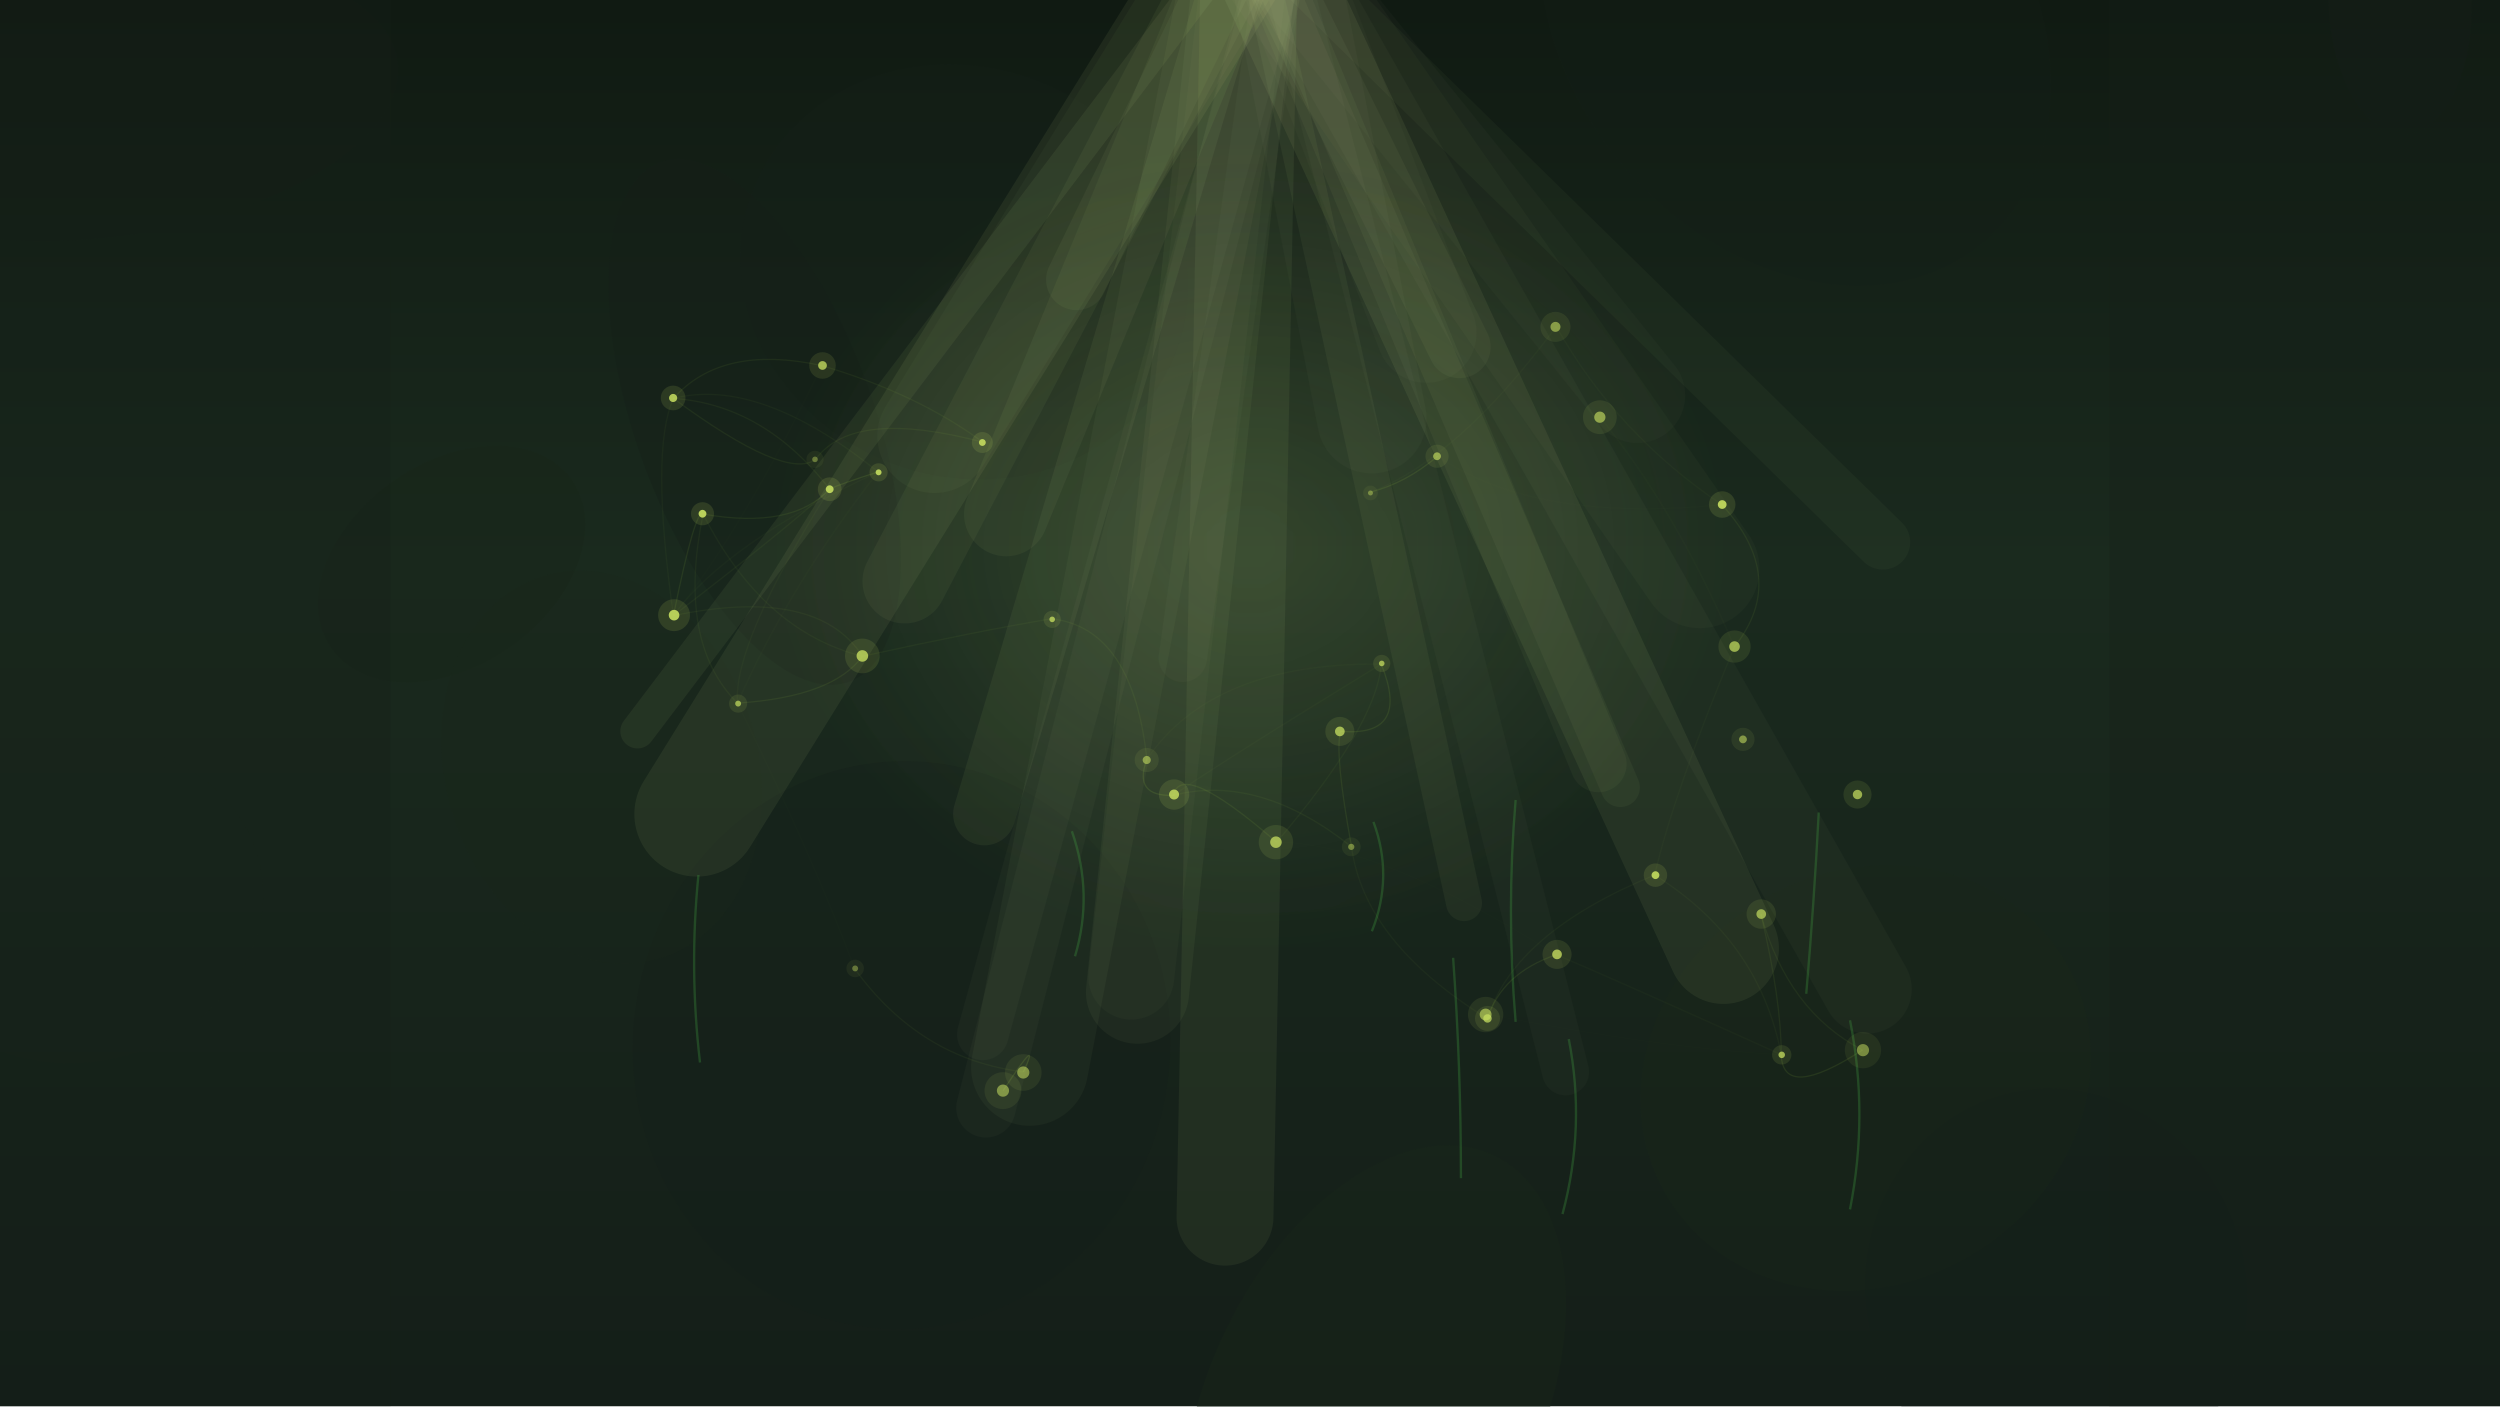
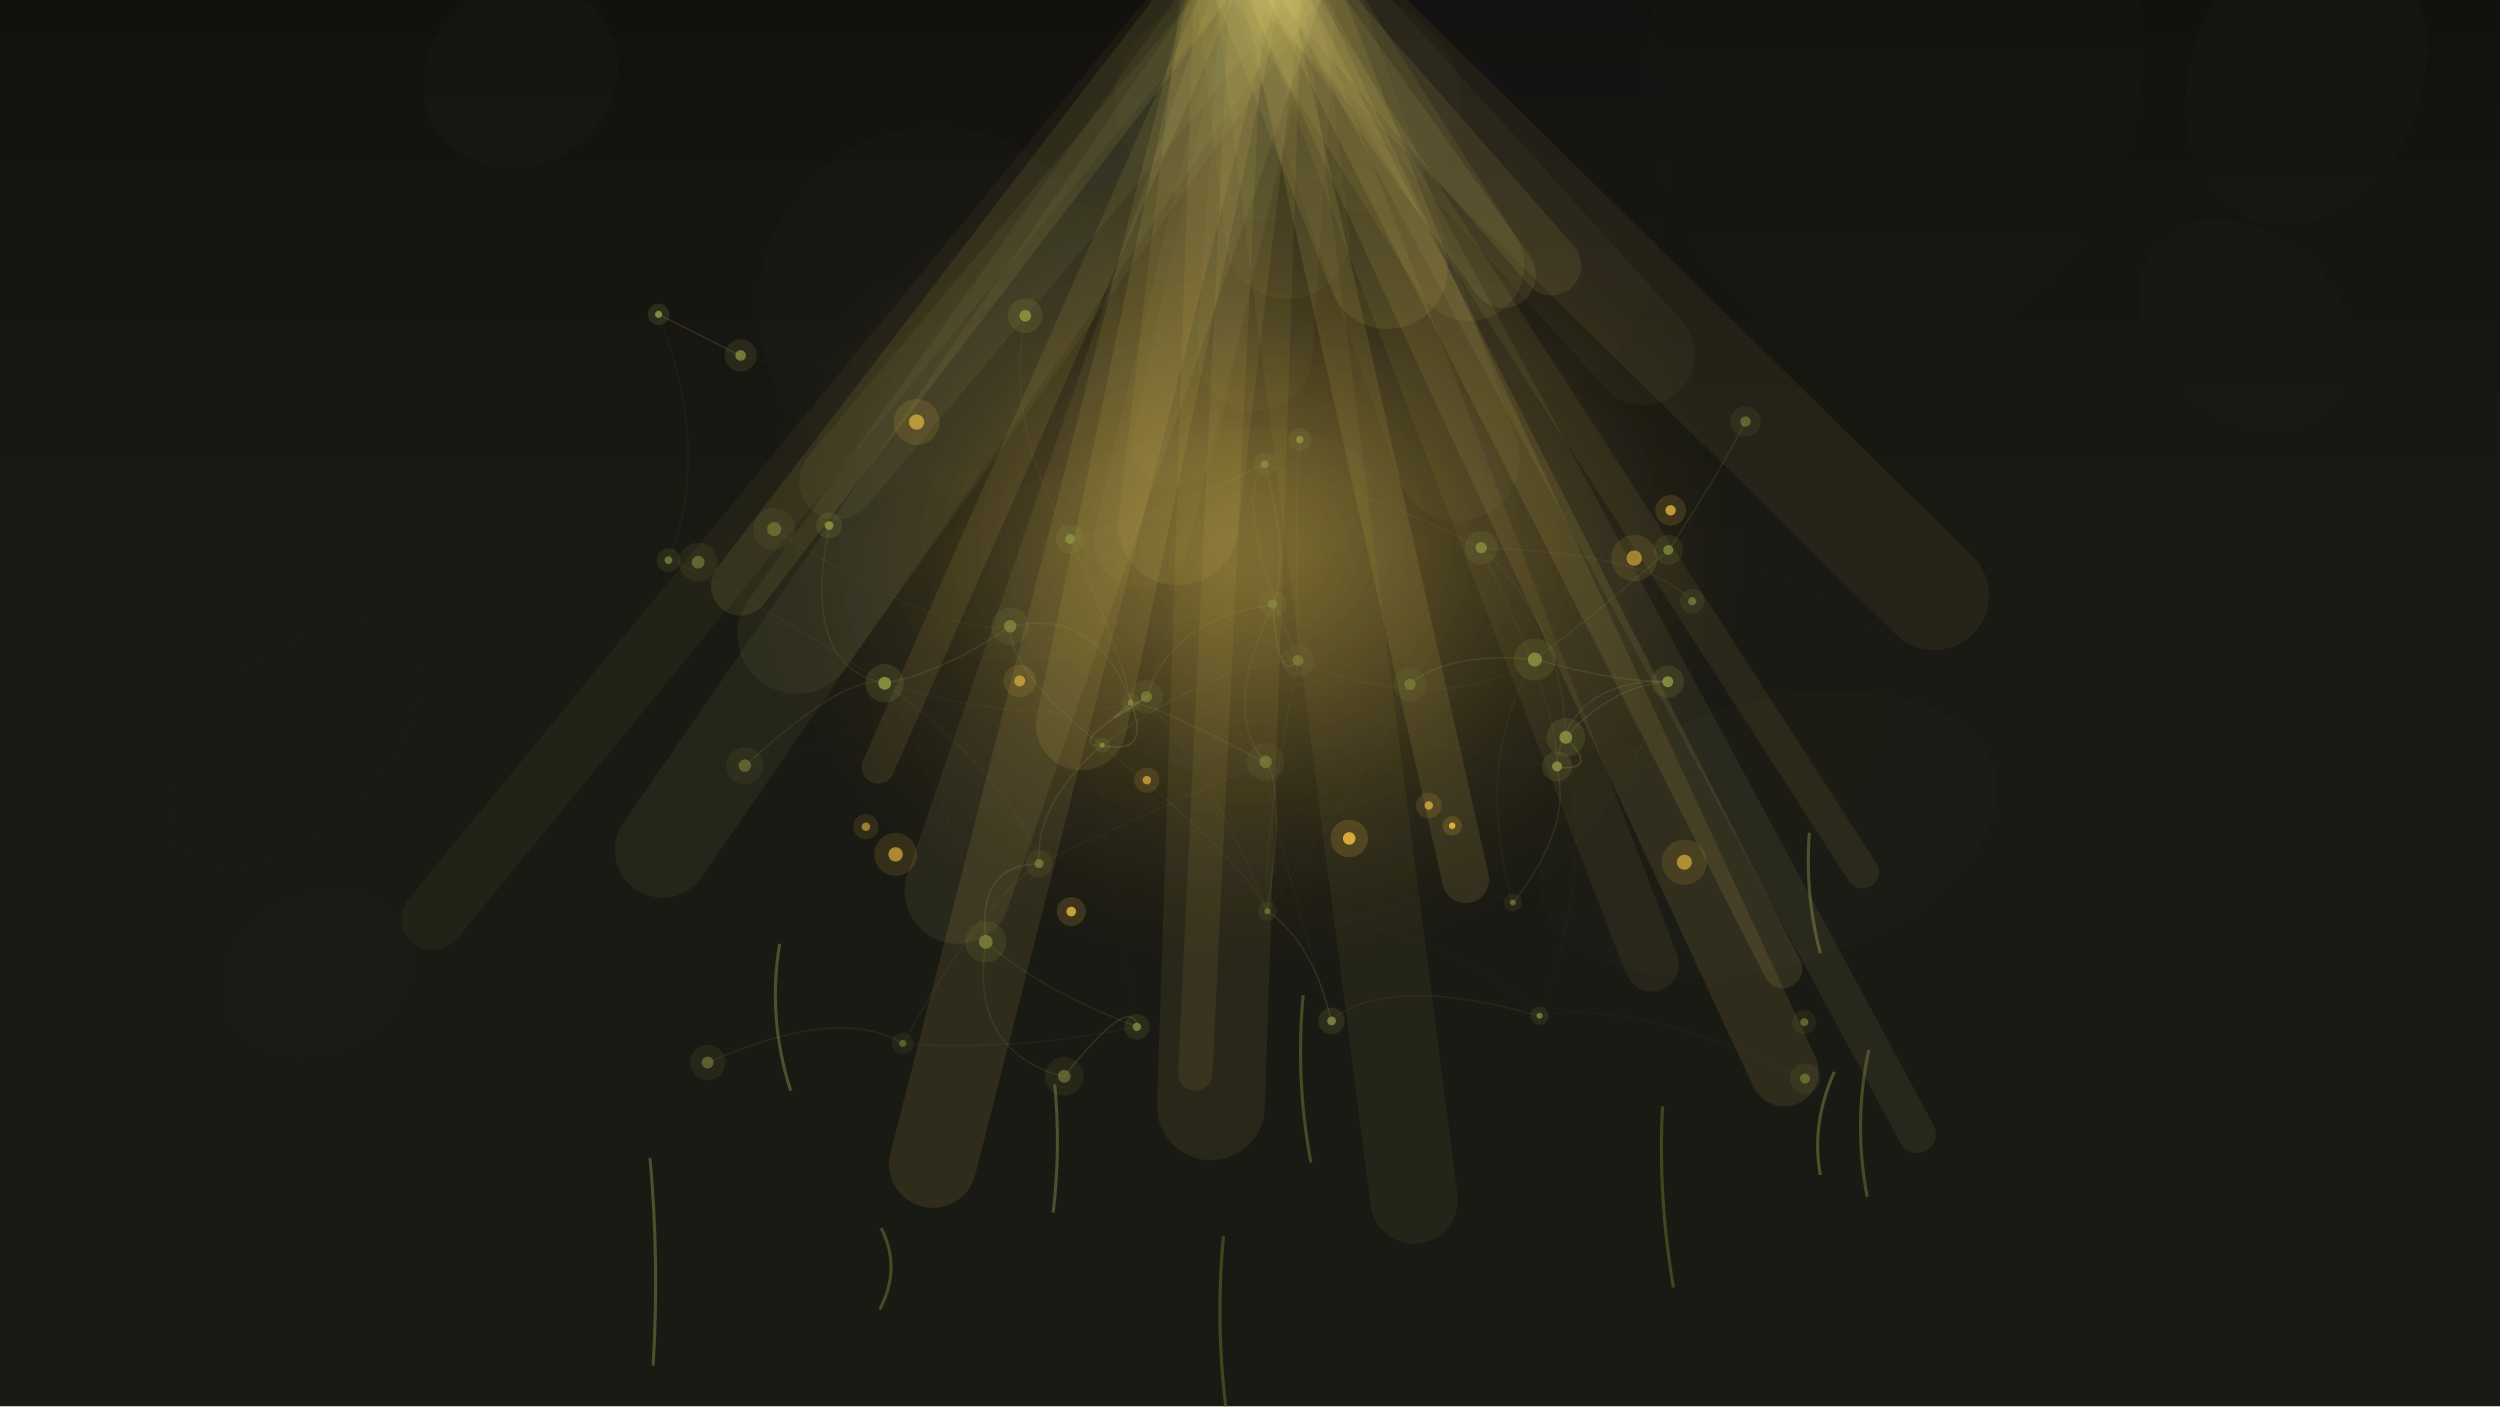
<svg xmlns="http://www.w3.org/2000/svg" viewBox="0 0 1600 900" width="1600" height="900">
  <defs>
    <linearGradient id="bg" x1="0" y1="0" x2="0" y2="1">
-       <stop offset="0%" stop-color="#101a12" />
-       <stop offset="40%" stop-color="#1a2a1e" />
-       <stop offset="100%" stop-color="#141e18" />
+       <stop offset="0%" stop-color="#12110e" />
+       <stop offset="40%" stop-color="#1a1a14" />
+       <stop offset="100%" stop-color="#1a1a14" />
    </linearGradient>
    <radialGradient id="glow1" cx="50%" cy="50%" r="50%">
-       <stop offset="0%" stop-color="#c8e080" stop-opacity="0.15" />
-       <stop offset="100%" stop-color="#c8e080" stop-opacity="0" />
+       <stop offset="0%" stop-color="#e8d060" stop-opacity="0.25" />
+       <stop offset="100%" stop-color="#b89b3e" stop-opacity="0" />
    </radialGradient>
    <radialGradient id="glow2" cx="50%" cy="50%" r="50%">
-       <stop offset="0%" stop-color="#5ba8c8" stop-opacity="0.1" />
-       <stop offset="100%" stop-color="#5ba8c8" stop-opacity="0" />
+       <stop offset="0%" stop-color="#b89b3e" stop-opacity="0.2" />
+       <stop offset="100%" stop-color="#b89b3e" stop-opacity="0" />
+     </radialGradient>
+     <radialGradient id="glowGold" cx="50%" cy="50%" r="50%">
+       <stop offset="0%" stop-color="#e8b840" stop-opacity="0.3" />
+       <stop offset="100%" stop-color="#e8b840" stop-opacity="0" />
    </radialGradient>
    <filter id="blur1">
      <feGaussianBlur stdDeviation="3" />
    </filter>
    <filter id="blur2">
      <feGaussianBlur stdDeviation="8" />
    </filter>
    <filter id="blur3">
      <feGaussianBlur stdDeviation="20" />
    </filter>
  </defs>
  <rect width="1600" height="900" fill="url(#bg)" />
-   <ellipse cx="51" cy="578" rx="102" ry="118" fill="#182618" opacity="0.16" transform="rotate(79 51 578)" />
-   <ellipse cx="1149" cy="12" rx="187" ry="145" fill="#141e18" opacity="0.27" transform="rotate(230 1149 12)" />
-   <ellipse cx="577" cy="669" rx="182" ry="172" fill="#141e18" opacity="0.36" transform="rotate(96 577 669)" />
-   <ellipse cx="65" cy="63" rx="89" ry="191" fill="#141e18" opacity="0.18" transform="rotate(83 65 63)" />
-   <ellipse cx="617" cy="174" rx="145" ry="131" fill="#141e18" opacity="0.29" transform="rotate(201 617 174)" />
-   <ellipse cx="1194" cy="690" rx="132" ry="148" fill="#182618" opacity="0.37" transform="rotate(60 1194 690)" />
-   <ellipse cx="289" cy="361" rx="94" ry="65" fill="#182618" opacity="0.38" transform="rotate(325 289 361)" />
-   <ellipse cx="880" cy="897" rx="175" ry="106" fill="#182618" opacity="0.36" transform="rotate(116 880 897)" />
-   <ellipse cx="385" cy="491" rx="100" ry="128" fill="#182618" opacity="0.24" transform="rotate(163 385 491)" />
-   <ellipse cx="1536" cy="0" rx="46" ry="86" fill="#141e18" opacity="0.28" transform="rotate(358 1536 0)" />
-   <ellipse cx="483" cy="270" rx="76" ry="177" fill="#141e18" opacity="0.34" transform="rotate(340 483 270)" />
-   <ellipse cx="1316" cy="827" rx="122" ry="131" fill="#141e18" opacity="0.17" transform="rotate(166 1316 827)" />
-   <line x1="800" y1="-50" x2="598" y2="279" stroke="#d4e890" stroke-width="73" opacity="0.037" stroke-linecap="round" />
-   <line x1="800" y1="-50" x2="644" y2="329" stroke="#d4e890" stroke-width="54" opacity="0.053" stroke-linecap="round" />
-   <line x1="800" y1="-50" x2="689" y2="179" stroke="#d4e890" stroke-width="39" opacity="0.049" stroke-linecap="round" />
-   <line x1="800" y1="-50" x2="784" y2="779" stroke="#d4e890" stroke-width="62" opacity="0.066" stroke-linecap="round" />
-   <line x1="800" y1="-50" x2="408" y2="468" stroke="#d4e890" stroke-width="22" opacity="0.065" stroke-linecap="round" />
-   <line x1="800" y1="-50" x2="659" y2="683" stroke="#d4e890" stroke-width="75" opacity="0.042" stroke-linecap="round" />
-   <line x1="800" y1="-50" x2="1088" y2="364" stroke="#d4e890" stroke-width="76" opacity="0.031" stroke-linecap="round" />
-   <line x1="800" y1="-50" x2="1103" y2="607" stroke="#d4e890" stroke-width="71" opacity="0.071" stroke-linecap="round" />
-   <line x1="800" y1="-50" x2="937" y2="578" stroke="#d4e890" stroke-width="23" opacity="0.051" stroke-linecap="round" />
-   <line x1="800" y1="-50" x2="630" y2="521" stroke="#d4e890" stroke-width="40" opacity="0.060" stroke-linecap="round" />
-   <line x1="800" y1="-50" x2="446" y2="521" stroke="#d4e890" stroke-width="80" opacity="0.074" stroke-linecap="round" />
-   <line x1="800" y1="-50" x2="1037" y2="504" stroke="#d4e890" stroke-width="25" opacity="0.047" stroke-linecap="round" />
-   <line x1="800" y1="-50" x2="934" y2="222" stroke="#d4e890" stroke-width="40" opacity="0.049" stroke-linecap="round" />
-   <line x1="800" y1="-50" x2="1023" y2="489" stroke="#d4e890" stroke-width="36" opacity="0.045" stroke-linecap="round" />
-   <line x1="800" y1="-50" x2="728" y2="635" stroke="#d4e890" stroke-width="66" opacity="0.049" stroke-linecap="round" />
-   <line x1="800" y1="-50" x2="579" y2="372" stroke="#d4e890" stroke-width="54" opacity="0.053" stroke-linecap="round" />
-   <line x1="800" y1="-50" x2="1205" y2="347" stroke="#d4e890" stroke-width="35" opacity="0.038" stroke-linecap="round" />
-   <line x1="800" y1="-50" x2="724" y2="625" stroke="#d4e890" stroke-width="55" opacity="0.031" stroke-linecap="round" />
-   <line x1="820" y1="-30" x2="757" y2="421" stroke="#f0f4c0" stroke-width="31" opacity="0.025" stroke-linecap="round" />
-   <line x1="820" y1="-30" x2="1002" y2="686" stroke="#f0f4c0" stroke-width="30" opacity="0.025" stroke-linecap="round" />
-   <line x1="820" y1="-30" x2="1195" y2="633" stroke="#f0f4c0" stroke-width="57" opacity="0.028" stroke-linecap="round" />
-   <line x1="820" y1="-30" x2="1048" y2="253" stroke="#f0f4c0" stroke-width="61" opacity="0.020" stroke-linecap="round" />
-   <line x1="820" y1="-30" x2="913" y2="213" stroke="#f0f4c0" stroke-width="64" opacity="0.022" stroke-linecap="round" />
-   <line x1="820" y1="-30" x2="878" y2="268" stroke="#f0f4c0" stroke-width="70" opacity="0.024" stroke-linecap="round" />
-   <line x1="820" y1="-30" x2="631" y2="709" stroke="#f0f4c0" stroke-width="38" opacity="0.029" stroke-linecap="round" />
-   <line x1="820" y1="-30" x2="629" y2="662" stroke="#f0f4c0" stroke-width="33" opacity="0.031" stroke-linecap="round" />
-   <ellipse cx="800" cy="350" rx="300" ry="250" fill="url(#glow1)" filter="url(#blur3)" />
-   <path d="M1000,777 Q1015,721 1004,665" stroke="#40a040" stroke-width="1.5" fill="none" opacity="0.3" />
-   <path d="M935,754 Q935,683 930,613" stroke="#40a040" stroke-width="1.5" fill="none" opacity="0.3" />
-   <path d="M448,680 Q441,620 447,560" stroke="#40a040" stroke-width="1.5" fill="none" opacity="0.3" />
-   <path d="M1156,636 Q1161,578 1164,520" stroke="#40a040" stroke-width="1.5" fill="none" opacity="0.3" />
-   <path d="M688,612 Q700,572 686,532" stroke="#40a040" stroke-width="1.5" fill="none" opacity="0.3" />
-   <path d="M1184,774 Q1196,713 1184,653" stroke="#40a040" stroke-width="1.5" fill="none" opacity="0.3" />
-   <path d="M878,596 Q892,561 879,526" stroke="#40a040" stroke-width="1.5" fill="none" opacity="0.3" />
-   <path d="M970,654 Q964,583 970,512" stroke="#40a040" stroke-width="1.5" fill="none" opacity="0.3" />
-   <path d="M996,209 Q933,294 877,315" stroke="#a0d040" stroke-width="0.8" fill="none" opacity="0.031" />
-   <path d="M996,209 Q1035,278 1102,323" stroke="#a0d040" stroke-width="0.8" fill="none" opacity="0.033" />
-   <path d="M642,698 Q667,660 655,686" stroke="#a0d040" stroke-width="0.8" fill="none" opacity="0.137" />
-   <path d="M450,329 Q507,339 531,313" stroke="#a0d040" stroke-width="0.8" fill="none" opacity="0.088" />
-   <path d="M450,329 Q445,325 431,394" stroke="#a0d040" stroke-width="0.8" fill="none" opacity="0.099" />
-   <path d="M450,329 Q488,404 552,420" stroke="#a0d040" stroke-width="0.8" fill="none" opacity="0.047" />
-   <path d="M450,329 Q433,411 472,450" stroke="#a0d040" stroke-width="0.8" fill="none" opacity="0.057" />
-   <path d="M1192,672 Q1144,647 1127,585" stroke="#a0d040" stroke-width="0.8" fill="none" opacity="0.068" />
-   <path d="M1192,672 Q1141,705 1140,675" stroke="#a0d040" stroke-width="0.8" fill="none" opacity="0.111" />
-   <path d="M673,396 Q725,402 734,486" stroke="#a0d040" stroke-width="0.8" fill="none" opacity="0.069" />
-   <path d="M673,396 Q625,404 552,420" stroke="#a0d040" stroke-width="0.8" fill="none" opacity="0.057" />
-   <path d="M817,539 Q881,464 884,425" stroke="#a0d040" stroke-width="0.8" fill="none" opacity="0.050" />
-   <path d="M817,539 Q881,539 996,611" stroke="#a0d040" stroke-width="0.8" fill="none" opacity="0.005" />
-   <path d="M817,539 Q756,486 751,509" stroke="#a0d040" stroke-width="0.8" fill="none" opacity="0.096" />
-   <path d="M734,486 Q776,424 884,425" stroke="#a0d040" stroke-width="0.8" fill="none" opacity="0.028" />
-   <path d="M734,486 Q725,510 751,509" stroke="#a0d040" stroke-width="0.8" fill="none" opacity="0.129" />
-   <path d="M884,425 Q781,488 751,509" stroke="#a0d040" stroke-width="0.8" fill="none" opacity="0.032" />
-   <path d="M884,425 Q903,472 858,468" stroke="#a0d040" stroke-width="0.8" fill="none" opacity="0.112" />
-   <path d="M865,542 Q806,495 751,509" stroke="#a0d040" stroke-width="0.8" fill="none" opacity="0.061" />
-   <path d="M865,542 Q854,482 858,468" stroke="#a0d040" stroke-width="0.8" fill="none" opacity="0.094" />
-   <path d="M865,542 Q873,603 952,652" stroke="#a0d040" stroke-width="0.8" fill="none" opacity="0.045" />
-   <path d="M951,649 Q1064,671 1140,675" stroke="#a0d040" stroke-width="0.8" fill="none" opacity="0.007" />
-   <path d="M1127,585 Q1140,640 1140,675" stroke="#a0d040" stroke-width="0.8" fill="none" opacity="0.082" />
-   <path d="M526,234 Q462,220 431,255" stroke="#a0d040" stroke-width="0.8" fill="none" opacity="0.077" />
-   <path d="M526,234 Q476,338 431,394" stroke="#a0d040" stroke-width="0.8" fill="none" opacity="0.011" />
-   <path d="M526,234 Q587,252 629,283" stroke="#a0d040" stroke-width="0.8" fill="none" opacity="0.065" />
-   <path d="M547,620 Q589,678 655,686" stroke="#a0d040" stroke-width="0.8" fill="none" opacity="0.055" />
-   <path d="M547,620 Q521,550 472,450" stroke="#a0d040" stroke-width="0.8" fill="none" opacity="0.011" />
-   <path d="M996,611 Q1034,627 1140,675" stroke="#a0d040" stroke-width="0.8" fill="none" opacity="0.032" />
-   <path d="M996,611 Q961,623 952,652" stroke="#a0d040" stroke-width="0.8" fill="none" opacity="0.105" />
-   <path d="M522,294 Q503,308 431,255" stroke="#a0d040" stroke-width="0.8" fill="none" opacity="0.076" />
-   <path d="M522,294 Q546,261 629,283" stroke="#a0d040" stroke-width="0.8" fill="none" opacity="0.069" />
-   <path d="M877,315 Q900,309 920,292" stroke="#a0d040" stroke-width="0.8" fill="none" opacity="0.114" />
-   <path d="M1024,267 Q1073,327 1110,414" stroke="#a0d040" stroke-width="0.8" fill="none" opacity="0.022" />
-   <path d="M920,292 Q983,335 1102,323" stroke="#a0d040" stroke-width="0.8" fill="none" opacity="0.011" />
-   <path d="M531,313 Q537,310 562,302" stroke="#a0d040" stroke-width="0.8" fill="none" opacity="0.125" />
-   <path d="M531,313 Q489,259 431,255" stroke="#a0d040" stroke-width="0.8" fill="none" opacity="0.063" />
-   <path d="M531,313 Q504,338 431,394" stroke="#a0d040" stroke-width="0.8" fill="none" opacity="0.054" />
-   <path d="M531,313 Q469,412 472,450" stroke="#a0d040" stroke-width="0.8" fill="none" opacity="0.038" />
-   <path d="M1140,675 Q1126,602 1059,560" stroke="#a0d040" stroke-width="0.8" fill="none" opacity="0.045" />
-   <path d="M562,302 Q486,241 431,255" stroke="#a0d040" stroke-width="0.8" fill="none" opacity="0.045" />
-   <path d="M562,302 Q464,348 431,394" stroke="#a0d040" stroke-width="0.8" fill="none" opacity="0.030" />
-   <path d="M562,302 Q505,375 472,450" stroke="#a0d040" stroke-width="0.8" fill="none" opacity="0.020" />
-   <path d="M1110,414 Q1071,508 1059,560" stroke="#a0d040" stroke-width="0.8" fill="none" opacity="0.034" />
-   <path d="M1110,414 Q1145,370 1102,323" stroke="#a0d040" stroke-width="0.8" fill="none" opacity="0.082" />
-   <path d="M1059,560 Q969,597 952,652" stroke="#a0d040" stroke-width="0.8" fill="none" opacity="0.044" />
-   <path d="M431,255 Q416,288 431,394" stroke="#a0d040" stroke-width="0.8" fill="none" opacity="0.046" />
-   <path d="M431,394 Q523,375 552,420" stroke="#a0d040" stroke-width="0.8" fill="none" opacity="0.058" />
-   <path d="M552,420 Q533,446 472,450" stroke="#a0d040" stroke-width="0.8" fill="none" opacity="0.086" />
-   <circle cx="995.5" cy="209.2" r="3.2" fill="#c8e060" opacity="0.58" />
-   <circle cx="995.5" cy="209.2" r="9.6" fill="#c8e060" opacity="0.087" />
-   <circle cx="641.9" cy="698.0" r="3.9" fill="#c8e060" opacity="0.54" />
-   <circle cx="641.9" cy="698.0" r="11.8" fill="#c8e060" opacity="0.081" />
-   <circle cx="449.6" cy="328.8" r="2.5" fill="#c8e060" opacity="0.90" />
-   <circle cx="449.6" cy="328.8" r="7.4" fill="#c8e060" opacity="0.135" />
-   <circle cx="1192.3" cy="672.1" r="3.9" fill="#c8e060" opacity="0.51" />
-   <circle cx="1192.3" cy="672.1" r="11.6" fill="#c8e060" opacity="0.077" />
-   <circle cx="673.4" cy="396.4" r="1.8" fill="#c8e060" opacity="0.76" />
-   <circle cx="673.4" cy="396.4" r="5.5" fill="#c8e060" opacity="0.115" />
-   <circle cx="816.6" cy="539.0" r="3.7" fill="#c8e060" opacity="0.74" />
-   <circle cx="816.6" cy="539.0" r="11.0" fill="#c8e060" opacity="0.111" />
-   <circle cx="733.9" cy="486.4" r="2.6" fill="#c8e060" opacity="0.56" />
-   <circle cx="733.9" cy="486.4" r="7.7" fill="#c8e060" opacity="0.083" />
-   <circle cx="884.3" cy="424.6" r="1.8" fill="#c8e060" opacity="0.73" />
-   <circle cx="884.3" cy="424.6" r="5.5" fill="#c8e060" opacity="0.109" />
-   <circle cx="864.8" cy="542.0" r="2.0" fill="#c8e060" opacity="0.47" />
-   <circle cx="864.8" cy="542.0" r="6.0" fill="#c8e060" opacity="0.070" />
-   <circle cx="950.8" cy="649.3" r="3.8" fill="#c8e060" opacity="0.62" />
-   <circle cx="950.8" cy="649.3" r="11.3" fill="#c8e060" opacity="0.092" />
-   <circle cx="1127.2" cy="585.0" r="3.1" fill="#c8e060" opacity="0.68" />
-   <circle cx="1127.2" cy="585.0" r="9.4" fill="#c8e060" opacity="0.102" />
-   <circle cx="526.4" cy="233.9" r="2.8" fill="#c8e060" opacity="0.76" />
-   <circle cx="526.4" cy="233.9" r="8.5" fill="#c8e060" opacity="0.114" />
-   <circle cx="547.3" cy="619.8" r="1.9" fill="#c8e060" opacity="0.41" />
-   <circle cx="547.3" cy="619.8" r="5.6" fill="#c8e060" opacity="0.062" />
-   <circle cx="654.9" cy="686.4" r="3.9" fill="#c8e060" opacity="0.55" />
-   <circle cx="654.9" cy="686.4" r="11.7" fill="#c8e060" opacity="0.083" />
-   <circle cx="996.5" cy="610.8" r="3.1" fill="#c8e060" opacity="0.77" />
-   <circle cx="996.5" cy="610.8" r="9.3" fill="#c8e060" opacity="0.115" />
-   <circle cx="521.6" cy="294.0" r="1.8" fill="#c8e060" opacity="0.41" />
-   <circle cx="521.6" cy="294.0" r="5.5" fill="#c8e060" opacity="0.062" />
-   <circle cx="1188.8" cy="508.5" r="3.0" fill="#c8e060" opacity="0.71" />
-   <circle cx="1188.8" cy="508.5" r="9.0" fill="#c8e060" opacity="0.106" />
-   <circle cx="877.1" cy="315.5" r="1.6" fill="#c8e060" opacity="0.44" />
-   <circle cx="877.1" cy="315.5" r="4.7" fill="#c8e060" opacity="0.066" />
-   <circle cx="1023.9" cy="267.0" r="3.6" fill="#c8e060" opacity="0.63" />
-   <circle cx="1023.9" cy="267.0" r="10.8" fill="#c8e060" opacity="0.095" />
-   <circle cx="919.7" cy="292.0" r="2.5" fill="#c8e060" opacity="0.64" />
-   <circle cx="919.7" cy="292.0" r="7.4" fill="#c8e060" opacity="0.096" />
-   <circle cx="531.0" cy="313.1" r="2.5" fill="#c8e060" opacity="0.88" />
-   <circle cx="531.0" cy="313.1" r="7.6" fill="#c8e060" opacity="0.133" />
-   <circle cx="1140.3" cy="675.1" r="2.1" fill="#c8e060" opacity="0.74" />
-   <circle cx="1140.3" cy="675.1" r="6.2" fill="#c8e060" opacity="0.110" />
-   <circle cx="562.3" cy="302.3" r="1.9" fill="#c8e060" opacity="0.88" />
-   <circle cx="562.3" cy="302.3" r="5.8" fill="#c8e060" opacity="0.132" />
-   <circle cx="751.4" cy="508.5" r="3.2" fill="#c8e060" opacity="0.83" />
-   <circle cx="751.4" cy="508.5" r="9.7" fill="#c8e060" opacity="0.125" />
-   <circle cx="1110.1" cy="413.8" r="3.4" fill="#c8e060" opacity="0.70" />
-   <circle cx="1110.1" cy="413.8" r="10.3" fill="#c8e060" opacity="0.106" />
-   <circle cx="1059.5" cy="560.1" r="2.5" fill="#c8e060" opacity="0.87" />
-   <circle cx="1059.5" cy="560.1" r="7.5" fill="#c8e060" opacity="0.130" />
-   <circle cx="857.5" cy="468.1" r="3.1" fill="#c8e060" opacity="0.75" />
-   <circle cx="857.5" cy="468.1" r="9.3" fill="#c8e060" opacity="0.113" />
-   <circle cx="430.8" cy="254.7" r="2.6" fill="#c8e060" opacity="0.84" />
-   <circle cx="430.8" cy="254.7" r="7.9" fill="#c8e060" opacity="0.126" />
-   <circle cx="1102.2" cy="322.9" r="2.8" fill="#c8e060" opacity="0.89" />
-   <circle cx="1102.2" cy="322.9" r="8.5" fill="#c8e060" opacity="0.134" />
-   <circle cx="431.4" cy="393.7" r="3.4" fill="#c8e060" opacity="0.88" />
-   <circle cx="431.4" cy="393.7" r="10.2" fill="#c8e060" opacity="0.132" />
-   <circle cx="551.9" cy="419.8" r="3.7" fill="#c8e060" opacity="0.79" />
-   <circle cx="551.9" cy="419.8" r="11.1" fill="#c8e060" opacity="0.118" />
-   <circle cx="628.7" cy="283.2" r="2.2" fill="#c8e060" opacity="0.86" />
-   <circle cx="628.7" cy="283.2" r="6.7" fill="#c8e060" opacity="0.129" />
-   <circle cx="952.0" cy="651.8" r="2.7" fill="#c8e060" opacity="0.72" />
-   <circle cx="952.0" cy="651.8" r="8.0" fill="#c8e060" opacity="0.108" />
-   <circle cx="472.4" cy="450.3" r="1.9" fill="#c8e060" opacity="0.69" />
-   <circle cx="472.4" cy="450.3" r="5.8" fill="#c8e060" opacity="0.104" />
-   <circle cx="1115.5" cy="473.2" r="2.5" fill="#c8e060" opacity="0.56" />
-   <circle cx="1115.5" cy="473.2" r="7.4" fill="#c8e060" opacity="0.084" />
-   <rect x="0" y="0" width="250" height="900" fill="#141e18" opacity="0.3" />
-   <rect x="1350" y="0" width="250" height="900" fill="#141e18" opacity="0.3" />
+   <ellipse cx="1131" cy="534" rx="85" ry="151" fill="#201e18" opacity="0.32" transform="rotate(74 1131 534)" />
+   <ellipse cx="1024" cy="471" rx="106" ry="190" fill="#1a1a14" opacity="0.30" transform="rotate(258 1024 471)" />
+   <ellipse cx="979" cy="79" rx="172" ry="88" fill="#201e18" opacity="0.15" transform="rotate(85 979 79)" />
+   <ellipse cx="188" cy="477" rx="55" ry="98" fill="#1a1a14" opacity="0.27" transform="rotate(226 188 477)" />
+   <ellipse cx="333" cy="48" rx="58" ry="64" fill="#201e18" opacity="0.27" transform="rotate(58 333 48)" />
+   <ellipse cx="1476" cy="49" rx="98" ry="74" fill="#201e18" opacity="0.23" transform="rotate(290 1476 49)" />
+   <ellipse cx="1213" cy="39" rx="158" ry="188" fill="#1a1a14" opacity="0.19" transform="rotate(10 1213 39)" />
+   <ellipse cx="824" cy="64" rx="78" ry="111" fill="#201e18" opacity="0.25" transform="rotate(269 824 64)" />
+   <ellipse cx="1437" cy="207" rx="58" ry="76" fill="#1a1a14" opacity="0.33" transform="rotate(313 1437 207)" />
+   <ellipse cx="601" cy="199" rx="115" ry="118" fill="#201e18" opacity="0.19" transform="rotate(334 601 199)" />
+   <ellipse cx="728" cy="349" rx="62" ry="155" fill="#201e18" opacity="0.39" transform="rotate(73 728 349)" />
+   <ellipse cx="204" cy="623" rx="50" ry="62" fill="#201e18" opacity="0.26" transform="rotate(62 204 623)" />
+   <line x1="800" y1="-50" x2="597" y2="745" stroke="#e8d060" stroke-width="56" opacity="0.103" stroke-linecap="round" />
+   <line x1="800" y1="-50" x2="938" y2="563" stroke="#e8d060" stroke-width="30" opacity="0.118" stroke-linecap="round" />
+   <line x1="800" y1="-50" x2="940" y2="170" stroke="#e8d060" stroke-width="71" opacity="0.079" stroke-linecap="round" />
+   <line x1="800" y1="-50" x2="1238" y2="381" stroke="#e8d060" stroke-width="70" opacity="0.062" stroke-linecap="round" />
+   <line x1="800" y1="-50" x2="1057" y2="617" stroke="#e8d060" stroke-width="35" opacity="0.066" stroke-linecap="round" />
+   <line x1="800" y1="-50" x2="905" y2="768" stroke="#e8d060" stroke-width="56" opacity="0.052" stroke-linecap="round" />
+   <line x1="800" y1="-50" x2="824" y2="152" stroke="#e8d060" stroke-width="79" opacity="0.043" stroke-linecap="round" />
+   <line x1="800" y1="-50" x2="765" y2="687" stroke="#e8d060" stroke-width="22" opacity="0.082" stroke-linecap="round" />
+   <line x1="800" y1="-50" x2="775" y2="708" stroke="#e8d060" stroke-width="69" opacity="0.076" stroke-linecap="round" />
+   <line x1="800" y1="-50" x2="562" y2="491" stroke="#e8d060" stroke-width="21" opacity="0.099" stroke-linecap="round" />
+   <line x1="800" y1="-50" x2="993" y2="170" stroke="#e8d060" stroke-width="38" opacity="0.092" stroke-linecap="round" />
+   <line x1="800" y1="-50" x2="474" y2="375" stroke="#e8d060" stroke-width="38" opacity="0.096" stroke-linecap="round" />
+   <line x1="800" y1="-50" x2="1192" y2="558" stroke="#e8d060" stroke-width="21" opacity="0.076" stroke-linecap="round" />
+   <line x1="800" y1="-50" x2="1142" y2="686" stroke="#e8d060" stroke-width="44" opacity="0.103" stroke-linecap="round" />
+   <line x1="800" y1="-50" x2="692" y2="464" stroke="#e8d060" stroke-width="58" opacity="0.109" stroke-linecap="round" />
+   <line x1="800" y1="-50" x2="277" y2="588" stroke="#e8d060" stroke-width="40" opacity="0.043" stroke-linecap="round" />
+   <line x1="800" y1="-50" x2="754" y2="336" stroke="#e8d060" stroke-width="77" opacity="0.083" stroke-linecap="round" />
+   <line x1="800" y1="-50" x2="1141" y2="620" stroke="#e8d060" stroke-width="25" opacity="0.110" stroke-linecap="round" />
+   <line x1="800" y1="-50" x2="888" y2="172" stroke="#e8d060" stroke-width="77" opacity="0.094" stroke-linecap="round" />
+   <line x1="800" y1="-50" x2="962" y2="176" stroke="#e8d060" stroke-width="42" opacity="0.090" stroke-linecap="round" />
+   <line x1="820" y1="-30" x2="751" y2="285" stroke="#f0e880" stroke-width="54" opacity="0.028" stroke-linecap="round" />
+   <line x1="820" y1="-30" x2="933" y2="294" stroke="#f0e880" stroke-width="79" opacity="0.037" stroke-linecap="round" />
+   <line x1="820" y1="-30" x2="510" y2="406" stroke="#f0e880" stroke-width="76" opacity="0.054" stroke-linecap="round" />
+   <line x1="820" y1="-30" x2="1052" y2="227" stroke="#f0e880" stroke-width="65" opacity="0.036" stroke-linecap="round" />
+   <line x1="820" y1="-30" x2="730" y2="346" stroke="#f0e880" stroke-width="61" opacity="0.039" stroke-linecap="round" />
+   <line x1="820" y1="-30" x2="536" y2="308" stroke="#f0e880" stroke-width="49" opacity="0.051" stroke-linecap="round" />
+   <line x1="820" y1="-30" x2="424" y2="544" stroke="#f0e880" stroke-width="61" opacity="0.052" stroke-linecap="round" />
+   <line x1="820" y1="-30" x2="613" y2="570" stroke="#f0e880" stroke-width="68" opacity="0.072" stroke-linecap="round" />
+   <line x1="820" y1="-30" x2="1227" y2="726" stroke="#f0e880" stroke-width="24" opacity="0.070" stroke-linecap="round" />
+   <line x1="820" y1="-30" x2="803" y2="226" stroke="#f0e880" stroke-width="74" opacity="0.039" stroke-linecap="round" />
+   <ellipse cx="800" cy="350" rx="300" ry="250" fill="url(#glowGold)" filter="url(#blur3)" />
+   <ellipse cx="800" cy="350" rx="200" ry="170" fill="url(#glow1)" filter="url(#blur3)" />
+   <path d="M1165,610 Q1155,572 1158,533" stroke="#98a050" stroke-width="2" fill="none" opacity="0.4" />
+   <path d="M563,838 Q577,812 564,786" stroke="#8a9040" stroke-width="2" fill="none" opacity="0.4" />
+   <path d="M506,698 Q491,651 499,604" stroke="#98a050" stroke-width="2" fill="none" opacity="0.4" />
+   <path d="M418,874 Q422,807 416,741" stroke="#98a050" stroke-width="2" fill="none" opacity="0.4" />
+   <path d="M674,776 Q679,735 675,694" stroke="#98a050" stroke-width="2" fill="none" opacity="0.4" />
+   <path d="M839,744 Q829,691 834,637" stroke="#8a9040" stroke-width="2" fill="none" opacity="0.4" />
+   <path d="M787,918 Q777,855 783,791" stroke="#788830" stroke-width="2" fill="none" opacity="0.4" />
+   <path d="M1165,752 Q1159,719 1174,686" stroke="#98a050" stroke-width="2" fill="none" opacity="0.4" />
+   <path d="M1071,824 Q1061,766 1064,708" stroke="#788830" stroke-width="2" fill="none" opacity="0.4" />
+   <path d="M1195,766 Q1186,719 1196,672" stroke="#8a9040" stroke-width="2" fill="none" opacity="0.4" />
+   <path d="M428,358 Q469,376 566,437" stroke="#a0a060" stroke-width="1" fill="none" opacity="0.051" />
+   <path d="M428,358 Q456,289 421,201" stroke="#a0a060" stroke-width="1" fill="none" opacity="0.053" />
+   <path d="M832,281 Q828,318 831,423" stroke="#a0a060" stroke-width="1" fill="none" opacity="0.073" />
+   <path d="M832,281 Q747,338 685,345" stroke="#a0a060" stroke-width="1" fill="none" opacity="0.050" />
+   <path d="M724,450 Q702,388 646,401" stroke="#a0a060" stroke-width="1" fill="none" opacity="0.136" />
+   <path d="M724,450 Q795,345 809,297" stroke="#a0a060" stroke-width="1" fill="none" opacity="0.031" />
+   <path d="M724,450 Q647,497 631,603" stroke="#a0a060" stroke-width="1" fill="none" opacity="0.026" />
+   <path d="M724,450 Q660,466 566,437" stroke="#a0a060" stroke-width="1" fill="none" opacity="0.053" />
+   <path d="M724,450 Q737,484 705,477" stroke="#a0a060" stroke-width="1" fill="none" opacity="0.209" />
+   <path d="M724,450 Q697,471 734,446" stroke="#a0a060" stroke-width="1" fill="none" opacity="0.237" />
+   <path d="M724,450 Q736,449 810,488" stroke="#a0a060" stroke-width="1" fill="none" opacity="0.132" />
+   <path d="M724,450 Q718,418 685,345" stroke="#a0a060" stroke-width="1" fill="none" opacity="0.110" />
+   <path d="M656,202 Q683,276 646,401" stroke="#a0a060" stroke-width="1" fill="none" opacity="0.001" />
+   <path d="M656,202 Q532,243 474,228" stroke="#a0a060" stroke-width="1" fill="none" opacity="0.020" />
+   <path d="M656,202 Q643,274 685,345" stroke="#a0a060" stroke-width="1" fill="none" opacity="0.068" />
+   <path d="M665,553 Q627,578 578,668" stroke="#a0a060" stroke-width="1" fill="none" opacity="0.069" />
+   <path d="M665,553 Q625,553 631,603" stroke="#a0a060" stroke-width="1" fill="none" opacity="0.174" />
+   <path d="M665,553 Q648,498 566,437" stroke="#a0a060" stroke-width="1" fill="none" opacity="0.060" />
+   <path d="M665,553 Q662,515 705,477" stroke="#a0a060" stroke-width="1" fill="none" opacity="0.143" />
+   <path d="M665,553 Q745,515 810,488" stroke="#a0a060" stroke-width="1" fill="none" opacity="0.051" />
+   <path d="M665,553 Q559,512 477,490" stroke="#a0a060" stroke-width="1" fill="none" opacity="0.002" />
+   <path d="M1155,690 Q1048,639 985,650" stroke="#a0a060" stroke-width="1" fill="none" opacity="0.032" />
+   <path d="M852,653 Q888,623 985,650" stroke="#a0a060" stroke-width="1" fill="none" opacity="0.084" />
+   <path d="M852,653 Q817,540 810,488" stroke="#a0a060" stroke-width="1" fill="none" opacity="0.036" />
+   <path d="M852,653 Q840,603 811,583" stroke="#a0a060" stroke-width="1" fill="none" opacity="0.148" />
+   <path d="M985,650 Q927,592 811,583" stroke="#a0a060" stroke-width="1" fill="none" opacity="0.017" />
+   <path d="M985,650 Q1021,559 1002,472" stroke="#a0a060" stroke-width="1" fill="none" opacity="0.026" />
+   <path d="M646,401 Q768,348 809,297" stroke="#a0a060" stroke-width="1" fill="none" opacity="0.009" />
+   <path d="M646,401 Q601,432 566,437" stroke="#a0a060" stroke-width="1" fill="none" opacity="0.140" />
+   <path d="M646,401 Q647,431 705,477" stroke="#a0a060" stroke-width="1" fill="none" opacity="0.130" />
+   <path d="M646,401 Q605,408 495,339" stroke="#a0a060" stroke-width="1" fill="none" opacity="0.046" />
+   <path d="M646,401 Q766,431 810,488" stroke="#a0a060" stroke-width="1" fill="none" opacity="0.019" />
+   <path d="M646,401 Q589,463 477,490" stroke="#a0a060" stroke-width="1" fill="none" opacity="0.010" />
+   <path d="M646,401 Q748,400 815,387" stroke="#a0a060" stroke-width="1" fill="none" opacity="0.039" />
+   <path d="M474,228 Q471,226 421,201" stroke="#a0a060" stroke-width="1" fill="none" opacity="0.177" />
+   <path d="M578,668 Q537,643 453,680" stroke="#a0a060" stroke-width="1" fill="none" opacity="0.093" />
+   <path d="M578,668 Q652,673 728,657" stroke="#a0a060" stroke-width="1" fill="none" opacity="0.062" />
+   <path d="M831,423 Q788,324 809,297" stroke="#a0a060" stroke-width="1" fill="none" opacity="0.091" />
+   <path d="M831,423 Q921,460 982,422" stroke="#a0a060" stroke-width="1" fill="none" opacity="0.061" />
+   <path d="M831,423 Q782,422 705,477" stroke="#a0a060" stroke-width="1" fill="none" opacity="0.079" />
+   <path d="M831,423 Q880,477 996,491" stroke="#a0a060" stroke-width="1" fill="none" opacity="0.026" />
+   <path d="M831,423 Q771,383 685,345" stroke="#a0a060" stroke-width="1" fill="none" opacity="0.043" />
+   <path d="M831,423 Q808,532 811,583" stroke="#a0a060" stroke-width="1" fill="none" opacity="0.048" />
+   <path d="M831,423 Q817,438 815,387" stroke="#a0a060" stroke-width="1" fill="none" opacity="0.200" />
+   <path d="M809,297 Q757,362 734,446" stroke="#a0a060" stroke-width="1" fill="none" opacity="0.041" />
+   <path d="M809,297 Q814,421 810,488" stroke="#a0a060" stroke-width="1" fill="none" opacity="0.012" />
+   <path d="M809,297 Q764,320 685,345" stroke="#a0a060" stroke-width="1" fill="none" opacity="0.083" />
+   <path d="M809,297 Q896,323 948,351" stroke="#a0a060" stroke-width="1" fill="none" opacity="0.064" />
+   <path d="M809,297 Q826,355 815,387" stroke="#a0a060" stroke-width="1" fill="none" opacity="0.138" />
+   <path d="M1083,385 Q992,449 902,438" stroke="#a0a060" stroke-width="1" fill="none" opacity="0.015" />
+   <path d="M1083,385 Q1054,353 948,351" stroke="#a0a060" stroke-width="1" fill="none" opacity="0.076" />
+   <path d="M681,689 Q620,673 631,603" stroke="#a0a060" stroke-width="1" fill="none" opacity="0.126" />
+   <path d="M681,689 Q724,635 728,657" stroke="#a0a060" stroke-width="1" fill="none" opacity="0.180" />
+   <path d="M982,422 Q943,487 968,578" stroke="#a0a060" stroke-width="1" fill="none" opacity="0.055" />
+   <path d="M982,422 Q1013,400 1068,352" stroke="#a0a060" stroke-width="1" fill="none" opacity="0.112" />
+   <path d="M982,422 Q1037,437 1067,436" stroke="#a0a060" stroke-width="1" fill="none" opacity="0.142" />
+   <path d="M982,422 Q927,417 902,438" stroke="#a0a060" stroke-width="1" fill="none" opacity="0.148" />
+   <path d="M982,422 Q882,452 810,488" stroke="#a0a060" stroke-width="1" fill="none" opacity="0.020" />
+   <path d="M631,603 Q614,527 566,437" stroke="#a0a060" stroke-width="1" fill="none" opacity="0.028" />
+   <path d="M631,603 Q670,636 728,657" stroke="#a0a060" stroke-width="1" fill="none" opacity="0.111" />
+   <path d="M631,603 Q696,511 734,446" stroke="#a0a060" stroke-width="1" fill="none" opacity="0.016" />
+   <path d="M1117,270 Q1102,300 1068,352" stroke="#a0a060" stroke-width="1" fill="none" opacity="0.130" />
+   <path d="M566,437 Q512,427 531,336" stroke="#a0a060" stroke-width="1" fill="none" opacity="0.116" />
+   <path d="M566,437 Q541,431 477,490" stroke="#a0a060" stroke-width="1" fill="none" opacity="0.120" />
+   <path d="M728,657 Q703,532 705,477" stroke="#a0a060" stroke-width="1" fill="none" opacity="0.023" />
+   <path d="M968,578 Q1041,519 1067,436" stroke="#a0a060" stroke-width="1" fill="none" opacity="0.034" />
+   <path d="M968,578 Q1007,529 996,491" stroke="#a0a060" stroke-width="1" fill="none" opacity="0.136" />
+   <path d="M968,578 Q881,543 810,488" stroke="#a0a060" stroke-width="1" fill="none" opacity="0.023" />
+   <path d="M705,477 Q681,478 734,446" stroke="#a0a060" stroke-width="1" fill="none" opacity="0.198" />
+   <path d="M705,477 Q795,549 811,583" stroke="#a0a060" stroke-width="1" fill="none" opacity="0.063" />
+   <path d="M1067,436 Q1004,435 996,491" stroke="#a0a060" stroke-width="1" fill="none" opacity="0.138" />
+   <path d="M1067,436 Q1030,440 1002,472" stroke="#a0a060" stroke-width="1" fill="none" opacity="0.157" />
+   <path d="M734,446 Q794,435 902,438" stroke="#a0a060" stroke-width="1" fill="none" opacity="0.039" />
+   <path d="M734,446 Q781,507 811,583" stroke="#a0a060" stroke-width="1" fill="none" opacity="0.053" />
+   <path d="M734,446 Q749,396 815,387" stroke="#a0a060" stroke-width="1" fill="none" opacity="0.125" />
+   <path d="M996,491 Q876,460 810,488" stroke="#a0a060" stroke-width="1" fill="none" opacity="0.017" />
+   <path d="M996,491 Q1024,494 1002,472" stroke="#a0a060" stroke-width="1" fill="none" opacity="0.226" />
+   <path d="M996,491 Q1000,458 948,351" stroke="#a0a060" stroke-width="1" fill="none" opacity="0.065" />
+   <path d="M902,438 Q886,477 811,583" stroke="#a0a060" stroke-width="1" fill="none" opacity="0.036" />
+   <path d="M810,488 Q823,503 811,583" stroke="#a0a060" stroke-width="1" fill="none" opacity="0.131" />
+   <path d="M810,488 Q781,456 815,387" stroke="#a0a060" stroke-width="1" fill="none" opacity="0.123" />
+   <path d="M811,583 Q844,464 815,387" stroke="#a0a060" stroke-width="1" fill="none" opacity="0.004" />
+   <path d="M1002,472 Q1000,398 948,351" stroke="#a0a060" stroke-width="1" fill="none" opacity="0.084" />
+   <circle cx="427.8" cy="358.5" r="2.5" fill="#8a9040" opacity="0.67" />
+   <circle cx="427.8" cy="358.5" r="7.6" fill="#8a9040" opacity="0.134" />
+   <circle cx="831.9" cy="281.3" r="2.4" fill="#8a9040" opacity="0.91" />
+   <circle cx="831.9" cy="281.3" r="7.2" fill="#8a9040" opacity="0.183" />
+   <circle cx="723.6" cy="449.7" r="1.9" fill="#8a9040" opacity="0.71" />
+   <circle cx="723.6" cy="449.7" r="5.8" fill="#8a9040" opacity="0.141" />
+   <circle cx="656.2" cy="202.1" r="3.7" fill="#8a9040" opacity="0.94" />
+   <circle cx="656.2" cy="202.1" r="11.1" fill="#8a9040" opacity="0.188" />
+   <circle cx="665.0" cy="552.7" r="2.9" fill="#8a9040" opacity="0.63" />
+   <circle cx="665.0" cy="552.7" r="8.8" fill="#8a9040" opacity="0.126" />
+   <circle cx="1155.2" cy="690.3" r="3.2" fill="#8a9040" opacity="0.57" />
+   <circle cx="1155.2" cy="690.3" r="9.7" fill="#8a9040" opacity="0.113" />
+   <circle cx="852.2" cy="653.4" r="2.8" fill="#8a9040" opacity="0.81" />
+   <circle cx="852.2" cy="653.4" r="8.5" fill="#8a9040" opacity="0.162" />
+   <circle cx="985.3" cy="650.1" r="1.9" fill="#8a9040" opacity="0.75" />
+   <circle cx="985.3" cy="650.1" r="5.8" fill="#8a9040" opacity="0.150" />
+   <circle cx="646.5" cy="400.8" r="4.0" fill="#8a9040" opacity="0.70" />
+   <circle cx="646.5" cy="400.8" r="12.1" fill="#8a9040" opacity="0.140" />
+   <circle cx="474.0" cy="227.5" r="3.4" fill="#8a9040" opacity="0.76" />
+   <circle cx="474.0" cy="227.5" r="10.3" fill="#8a9040" opacity="0.153" />
+   <circle cx="577.7" cy="667.8" r="2.3" fill="#8a9040" opacity="0.51" />
+   <circle cx="577.7" cy="667.8" r="7.0" fill="#8a9040" opacity="0.102" />
+   <circle cx="830.7" cy="422.7" r="3.5" fill="#8a9040" opacity="0.54" />
+   <circle cx="830.7" cy="422.7" r="10.5" fill="#8a9040" opacity="0.108" />
+   <circle cx="809.4" cy="297.2" r="2.5" fill="#8a9040" opacity="0.77" />
+   <circle cx="809.4" cy="297.2" r="7.4" fill="#8a9040" opacity="0.154" />
+   <circle cx="1154.7" cy="654.2" r="2.6" fill="#8a9040" opacity="0.57" />
+   <circle cx="1154.7" cy="654.2" r="7.7" fill="#8a9040" opacity="0.113" />
+   <circle cx="1083.0" cy="384.8" r="2.6" fill="#8a9040" opacity="0.63" />
+   <circle cx="1083.0" cy="384.8" r="7.9" fill="#8a9040" opacity="0.126" />
+   <circle cx="681.1" cy="688.8" r="4.1" fill="#8a9040" opacity="0.54" />
+   <circle cx="681.1" cy="688.8" r="12.4" fill="#8a9040" opacity="0.108" />
+   <circle cx="982.3" cy="422.1" r="4.5" fill="#8a9040" opacity="0.86" />
+   <circle cx="982.3" cy="422.1" r="13.4" fill="#8a9040" opacity="0.172" />
+   <circle cx="630.9" cy="602.8" r="4.4" fill="#8a9040" opacity="0.69" />
+   <circle cx="630.9" cy="602.8" r="13.2" fill="#8a9040" opacity="0.138" />
+   <circle cx="1117.1" cy="269.8" r="3.3" fill="#8a9040" opacity="0.54" />
+   <circle cx="1117.1" cy="269.8" r="9.8" fill="#8a9040" opacity="0.108" />
+   <circle cx="566.2" cy="437.3" r="4.1" fill="#8a9040" opacity="0.94" />
+   <circle cx="566.2" cy="437.3" r="12.3" fill="#8a9040" opacity="0.189" />
+   <circle cx="452.9" cy="680.0" r="3.8" fill="#8a9040" opacity="0.54" />
+   <circle cx="452.9" cy="680.0" r="11.3" fill="#8a9040" opacity="0.108" />
+   <circle cx="727.6" cy="657.2" r="2.7" fill="#8a9040" opacity="0.75" />
+   <circle cx="727.6" cy="657.2" r="8.2" fill="#8a9040" opacity="0.150" />
+   <circle cx="968.2" cy="577.6" r="1.9" fill="#8a9040" opacity="0.58" />
+   <circle cx="968.2" cy="577.6" r="5.7" fill="#8a9040" opacity="0.117" />
+   <circle cx="705.4" cy="476.9" r="1.6" fill="#8a9040" opacity="0.87" />
+   <circle cx="705.4" cy="476.9" r="4.9" fill="#8a9040" opacity="0.174" />
+   <circle cx="1067.7" cy="352.0" r="3.2" fill="#8a9040" opacity="0.71" />
+   <circle cx="1067.7" cy="352.0" r="9.5" fill="#8a9040" opacity="0.142" />
+   <circle cx="421.5" cy="201.2" r="2.3" fill="#8a9040" opacity="0.93" />
+   <circle cx="421.5" cy="201.2" r="6.9" fill="#8a9040" opacity="0.186" />
+   <circle cx="1067.4" cy="436.3" r="3.5" fill="#8a9040" opacity="0.90" />
+   <circle cx="1067.4" cy="436.3" r="10.4" fill="#8a9040" opacity="0.180" />
+   <circle cx="733.7" cy="445.9" r="3.6" fill="#8a9040" opacity="0.61" />
+   <circle cx="733.7" cy="445.9" r="10.7" fill="#8a9040" opacity="0.122" />
+   <circle cx="495.5" cy="338.6" r="4.5" fill="#8a9040" opacity="0.53" />
+   <circle cx="495.5" cy="338.6" r="13.4" fill="#8a9040" opacity="0.106" />
+   <circle cx="996.5" cy="490.5" r="3.2" fill="#8a9040" opacity="0.89" />
+   <circle cx="996.5" cy="490.5" r="9.6" fill="#8a9040" opacity="0.178" />
+   <circle cx="902.4" cy="438.0" r="3.6" fill="#8a9040" opacity="0.55" />
+   <circle cx="902.4" cy="438.0" r="10.7" fill="#8a9040" opacity="0.111" />
+   <circle cx="810.0" cy="487.6" r="4.0" fill="#8a9040" opacity="0.57" />
+   <circle cx="810.0" cy="487.6" r="12.1" fill="#8a9040" opacity="0.115" />
+   <circle cx="446.8" cy="359.8" r="4.1" fill="#8a9040" opacity="0.56" />
+   <circle cx="446.8" cy="359.8" r="12.4" fill="#8a9040" opacity="0.112" />
+   <circle cx="530.6" cy="336.3" r="2.8" fill="#8a9040" opacity="0.91" />
+   <circle cx="530.6" cy="336.3" r="8.3" fill="#8a9040" opacity="0.182" />
+   <circle cx="684.8" cy="344.9" r="3.1" fill="#8a9040" opacity="0.92" />
+   <circle cx="684.8" cy="344.9" r="9.3" fill="#8a9040" opacity="0.184" />
+   <circle cx="811.1" cy="583.2" r="2.0" fill="#8a9040" opacity="0.54" />
+   <circle cx="811.1" cy="583.2" r="6.1" fill="#8a9040" opacity="0.109" />
+   <circle cx="1002.1" cy="471.9" r="4.1" fill="#8a9040" opacity="0.87" />
+   <circle cx="1002.1" cy="471.9" r="12.4" fill="#8a9040" opacity="0.174" />
+   <circle cx="948.0" cy="350.5" r="3.6" fill="#8a9040" opacity="0.81" />
+   <circle cx="948.0" cy="350.5" r="10.7" fill="#8a9040" opacity="0.162" />
+   <circle cx="476.7" cy="490.0" r="4.0" fill="#8a9040" opacity="0.51" />
+   <circle cx="476.7" cy="490.0" r="11.9" fill="#8a9040" opacity="0.101" />
+   <circle cx="814.5" cy="386.5" r="3.0" fill="#8a9040" opacity="0.65" />
+   <circle cx="814.5" cy="386.5" r="8.9" fill="#8a9040" opacity="0.131" />
+   <circle cx="734.0" cy="499.3" r="2.7" fill="#e8b840" opacity="0.67" />
+   <circle cx="734.0" cy="499.3" r="8.1" fill="#e8b840" opacity="0.134" />
+   <circle cx="586.6" cy="270.1" r="4.9" fill="#e8b840" opacity="0.68" />
+   <circle cx="586.6" cy="270.1" r="14.7" fill="#e8b840" opacity="0.135" />
+   <circle cx="652.6" cy="435.8" r="3.5" fill="#e8b840" opacity="0.65" />
+   <circle cx="652.6" cy="435.8" r="10.4" fill="#e8b840" opacity="0.130" />
+   <circle cx="1069.2" cy="326.6" r="3.3" fill="#e8b840" opacity="0.77" />
+   <circle cx="1069.2" cy="326.6" r="9.8" fill="#e8b840" opacity="0.155" />
+   <circle cx="1078.0" cy="551.8" r="4.8" fill="#e8b840" opacity="0.65" />
+   <circle cx="1078.0" cy="551.8" r="14.4" fill="#e8b840" opacity="0.129" />
+   <circle cx="929.4" cy="528.5" r="2.1" fill="#e8b840" opacity="0.89" />
+   <circle cx="929.4" cy="528.5" r="6.2" fill="#e8b840" opacity="0.177" />
+   <circle cx="863.5" cy="536.6" r="4.0" fill="#e8b840" opacity="0.88" />
+   <circle cx="863.5" cy="536.6" r="12.0" fill="#e8b840" opacity="0.175" />
+   <circle cx="914.4" cy="515.5" r="2.7" fill="#e8b840" opacity="0.72" />
+   <circle cx="914.4" cy="515.5" r="8.2" fill="#e8b840" opacity="0.144" />
+   <circle cx="685.6" cy="583.4" r="3.1" fill="#e8b840" opacity="0.82" />
+   <circle cx="685.6" cy="583.4" r="9.3" fill="#e8b840" opacity="0.165" />
+   <circle cx="573.2" cy="546.8" r="4.6" fill="#e8b840" opacity="0.66" />
+   <circle cx="573.2" cy="546.8" r="13.7" fill="#e8b840" opacity="0.131" />
+   <circle cx="1045.9" cy="357.2" r="4.9" fill="#e8b840" opacity="0.60" />
+   <circle cx="1045.9" cy="357.2" r="14.8" fill="#e8b840" opacity="0.120" />
+   <circle cx="554.2" cy="529.1" r="2.7" fill="#e8b840" opacity="0.58" />
+   <circle cx="554.2" cy="529.1" r="8.1" fill="#e8b840" opacity="0.117" />
</svg>
